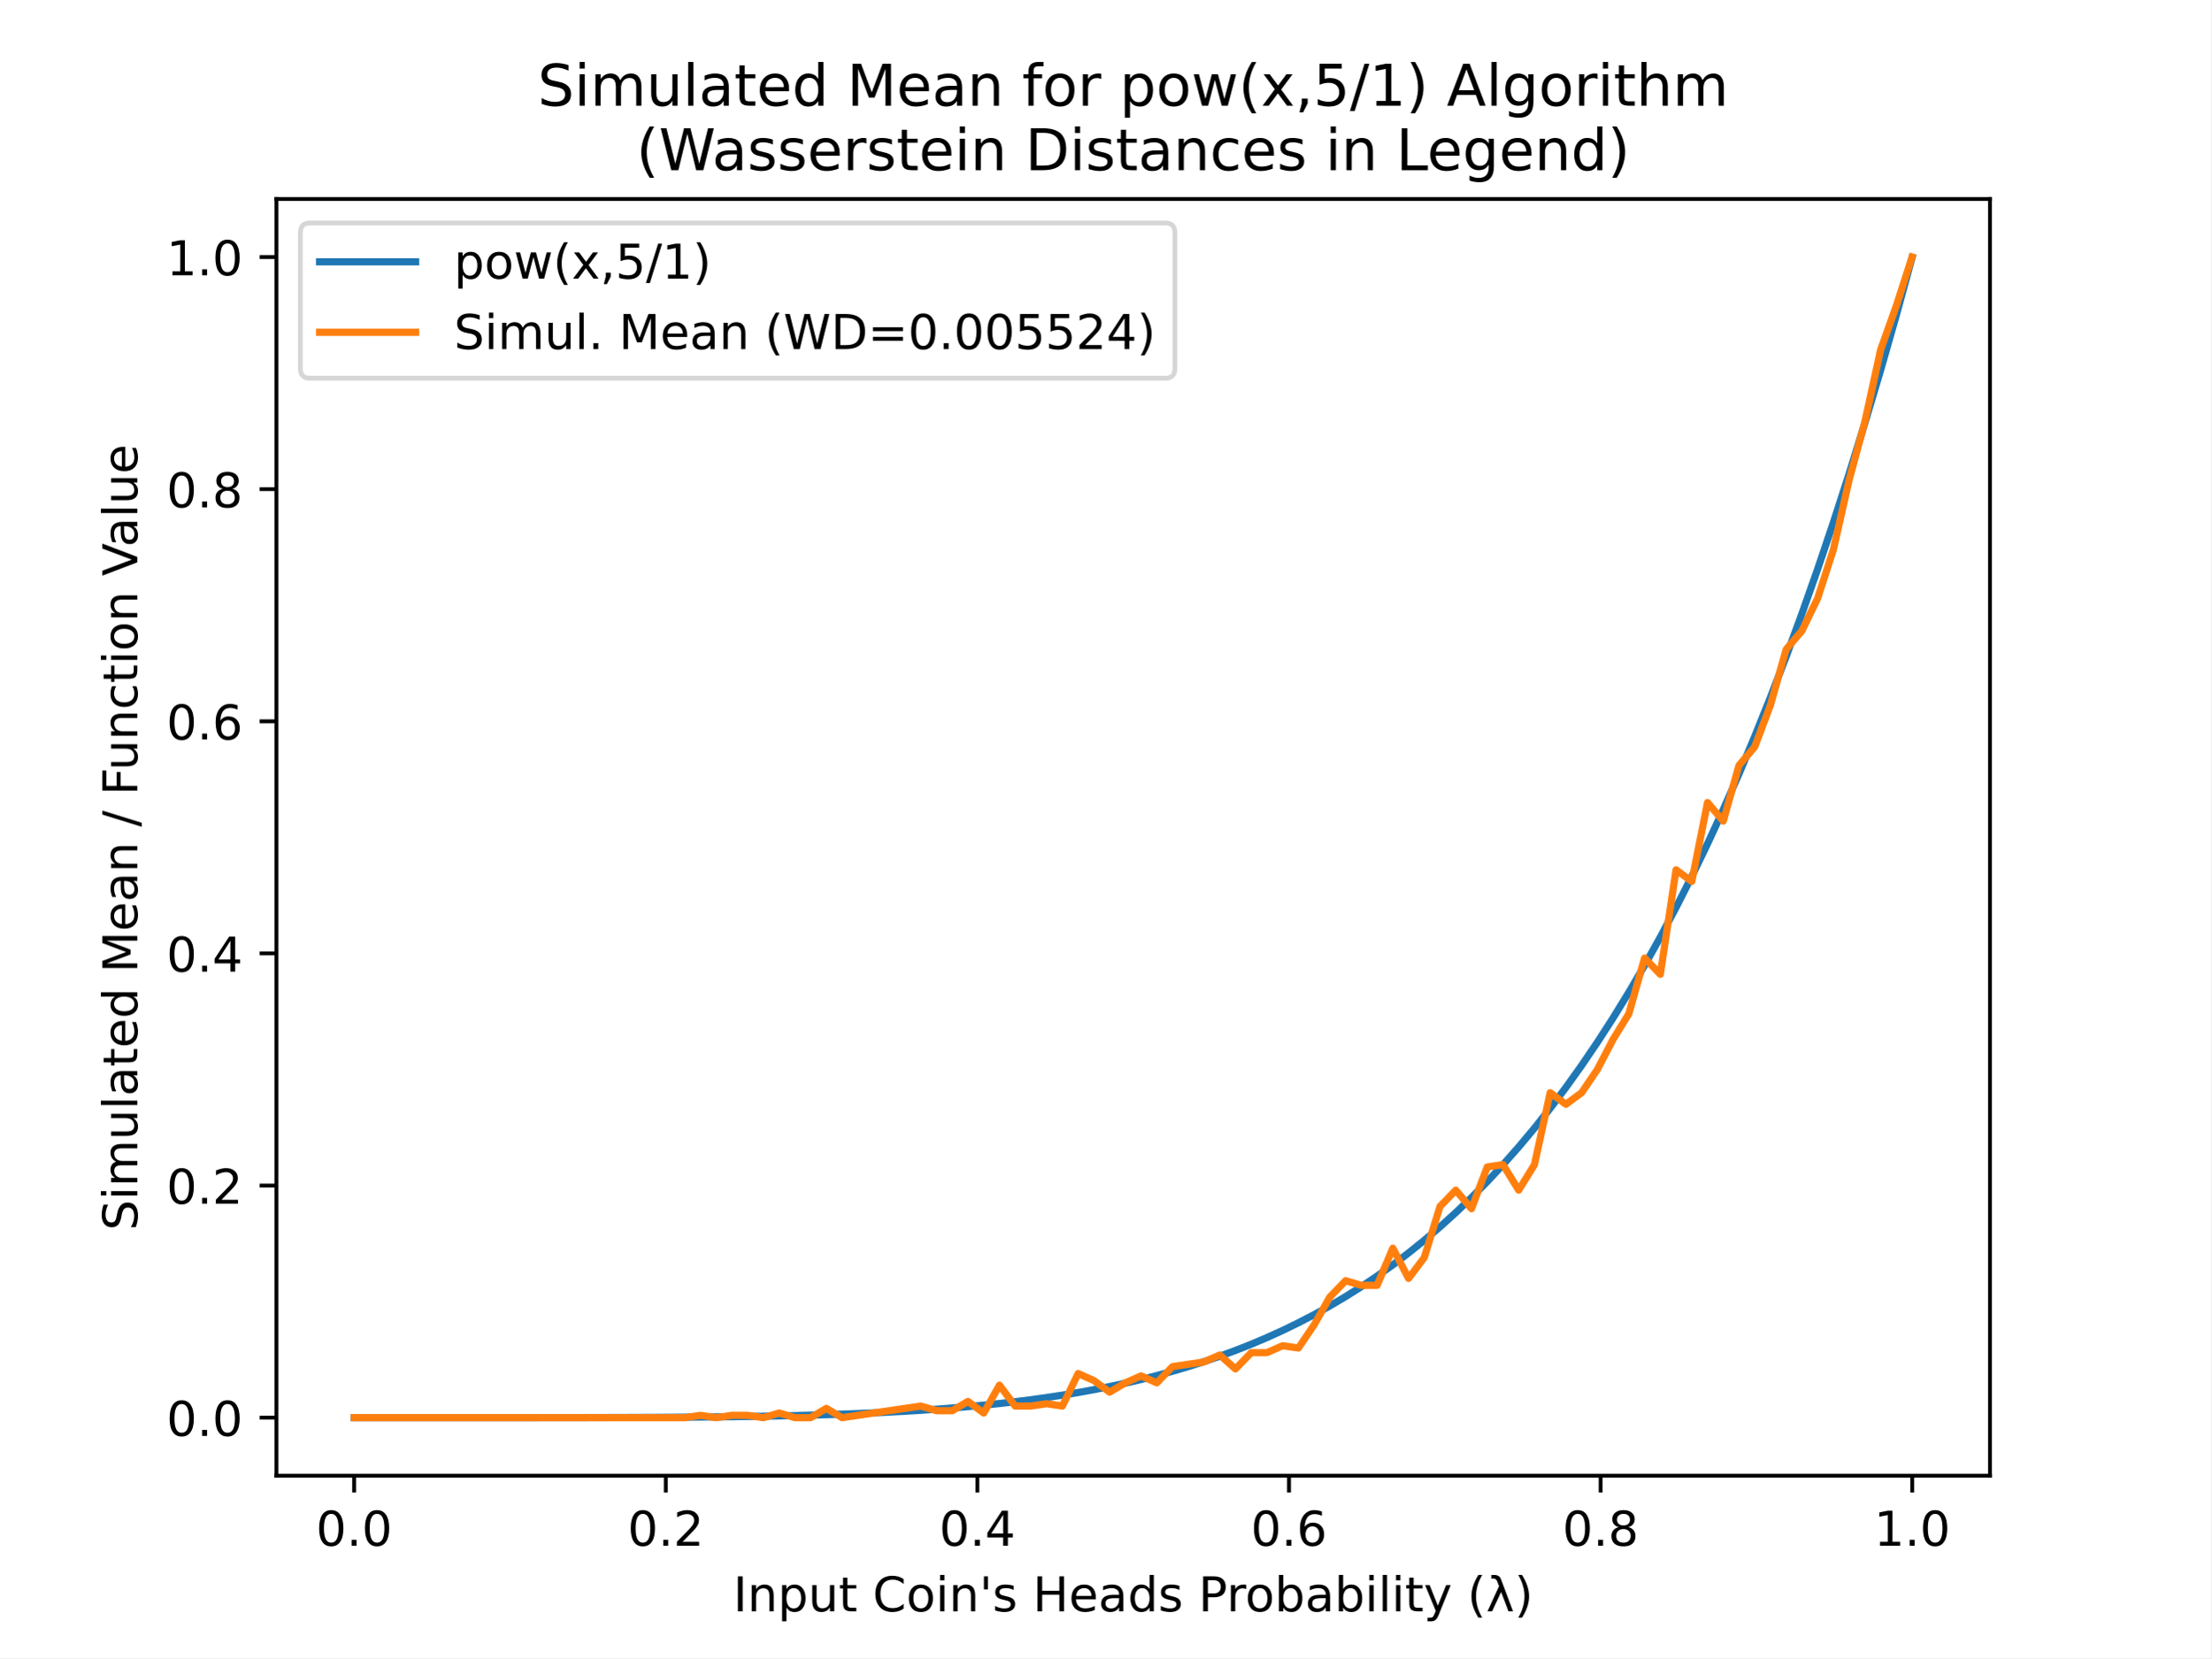
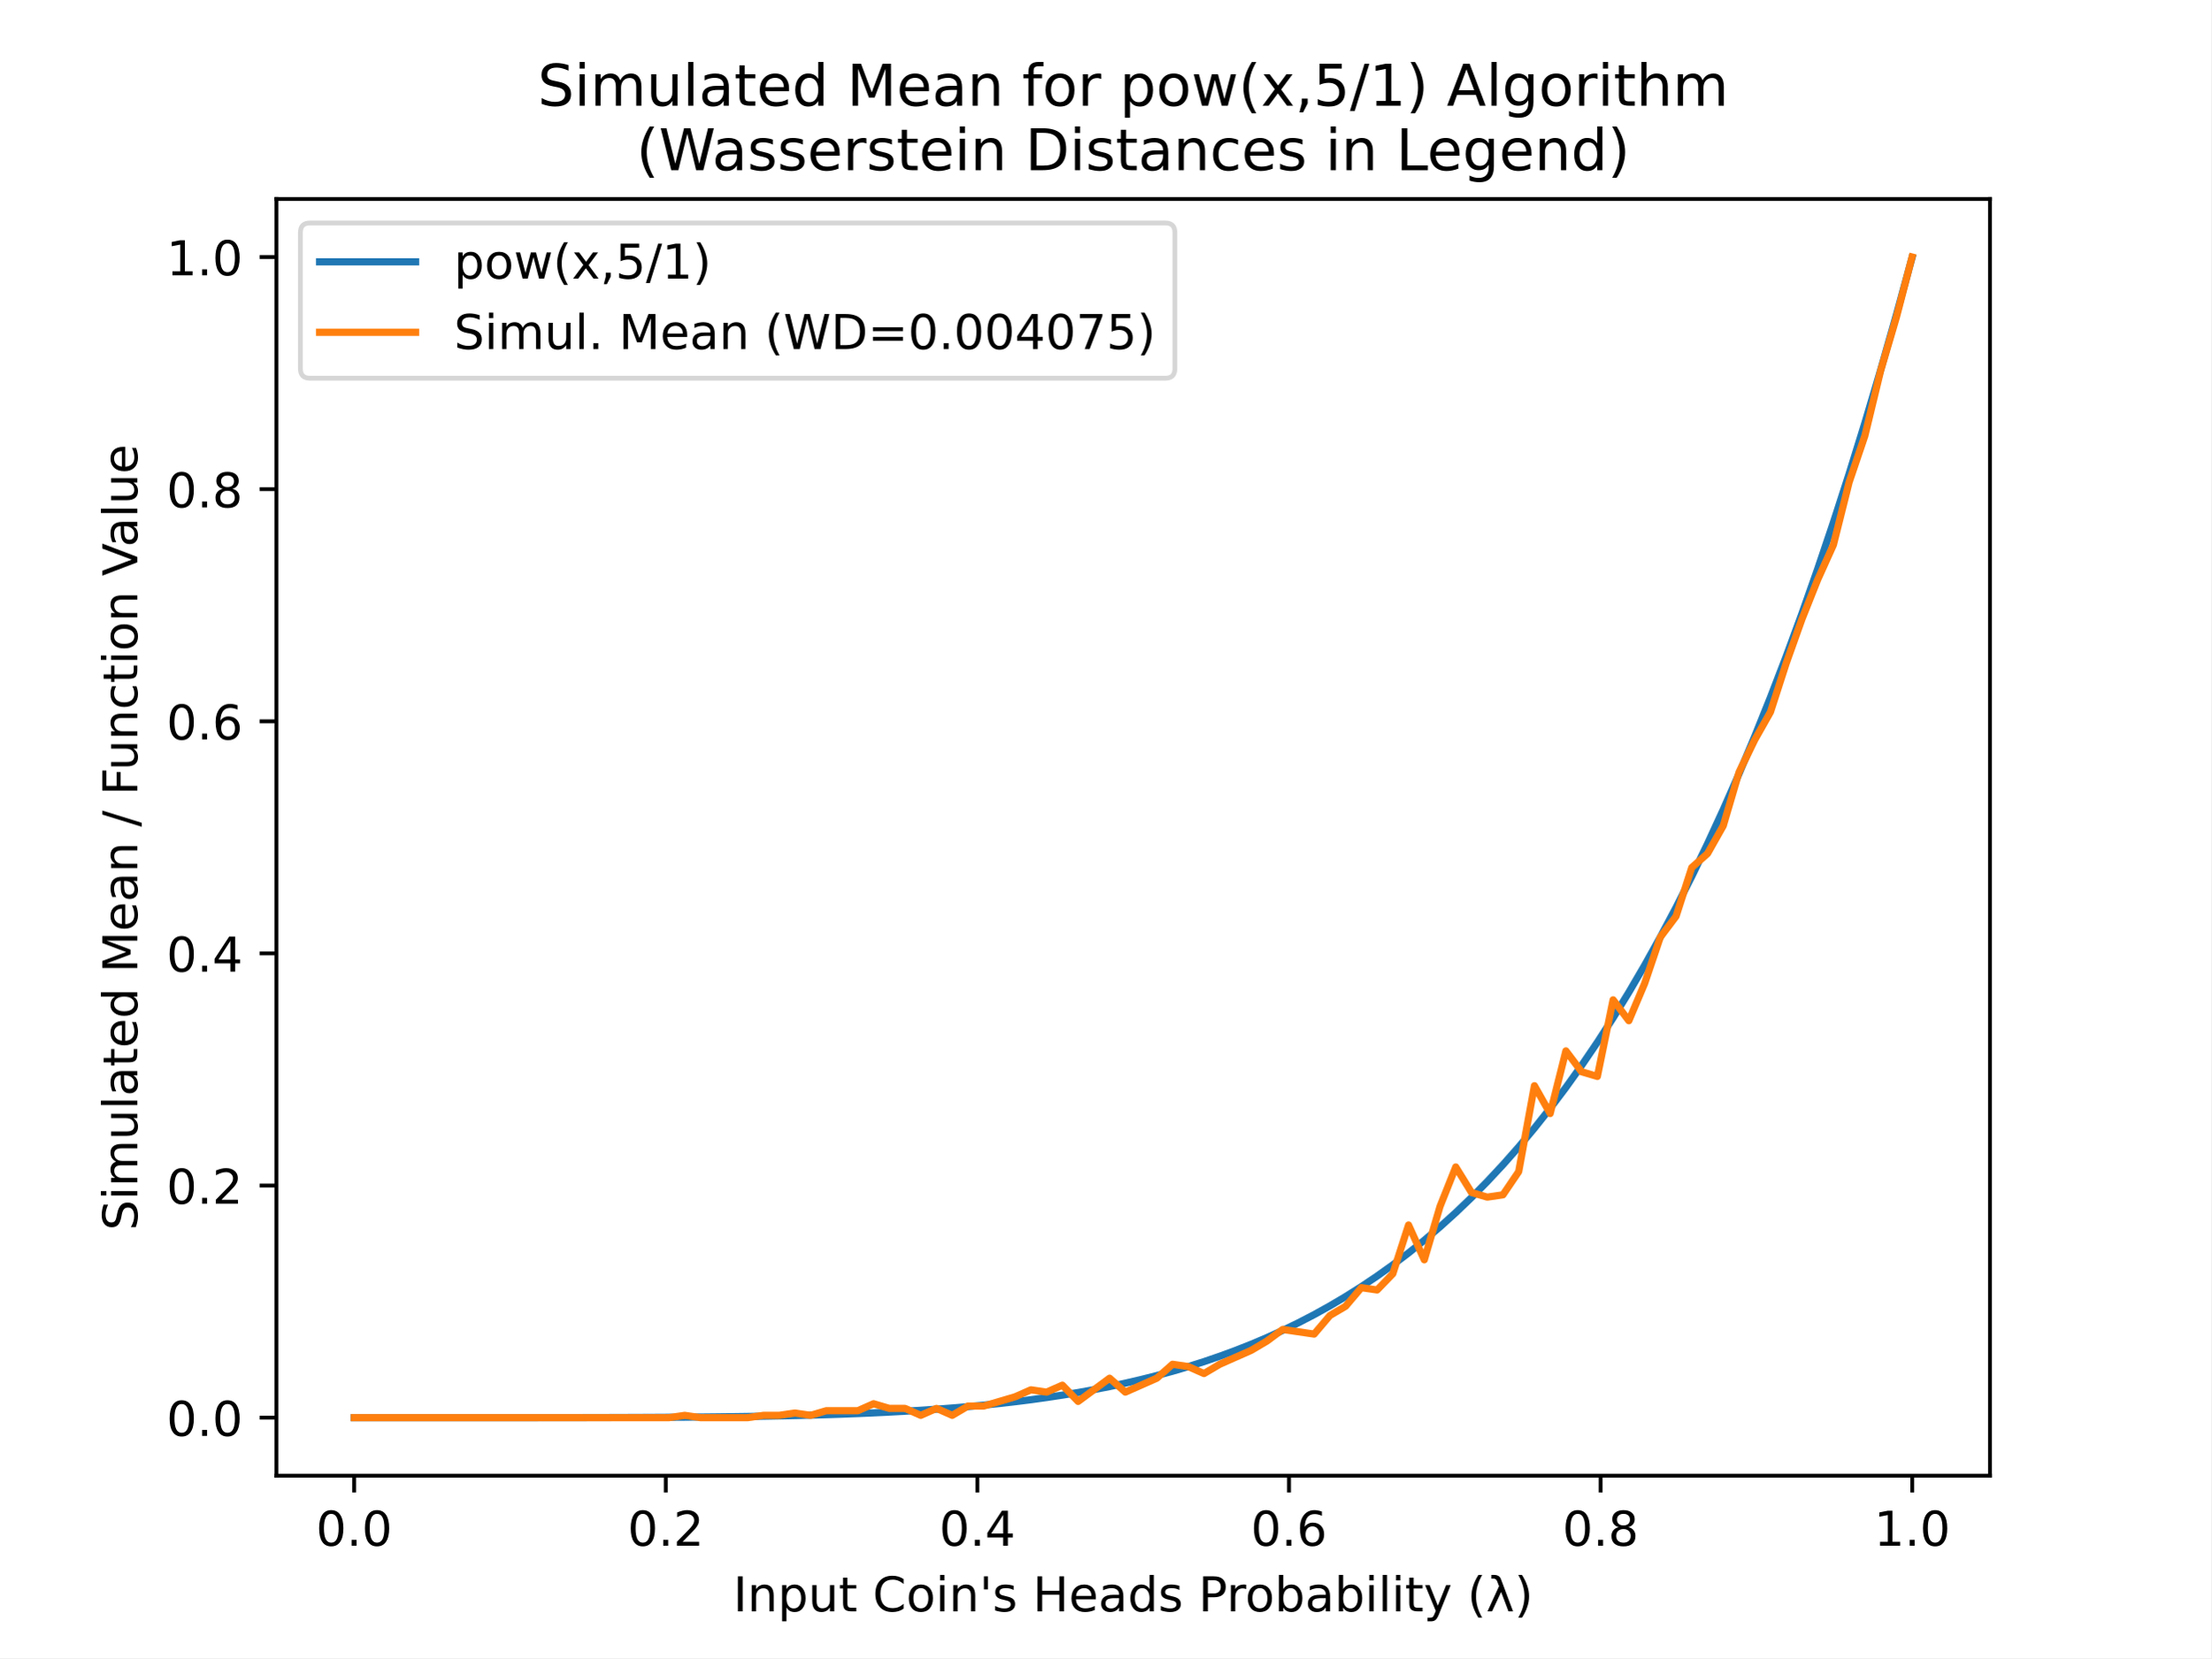
<svg xmlns="http://www.w3.org/2000/svg" xmlns:xlink="http://www.w3.org/1999/xlink" height="345.6pt" version="1.1" viewBox="0 0 460.8 345.6" width="460.8pt">
  <defs>
    <style type="text/css">
*{stroke-linecap:butt;stroke-linejoin:round;}
  </style>
  </defs>
  <g id="figure_1">
    <g id="patch_1">
      <path d="M 0 345.6  L 460.8 345.6  L 460.8 0  L 0 0  z " style="fill:#ffffff;" />
    </g>
    <g id="axes_1">
      <g id="patch_2">
        <path d="M 57.6 307.584  L 414.72 307.584  L 414.72 41.472  L 57.6 41.472  z " style="fill:#ffffff;" />
      </g>
      <g id="matplotlib.axis_1">
        <g id="xtick_1">
          <g id="line2d_1">
            <defs>
-               <path d="M 0 0  L 0 3.5  " id="m8819c8b8b6" style="stroke:#000000;stroke-width:0.8;" />
+               <path d="M 0 0  L 0 3.5  " id="mfeb9822e33" style="stroke:#000000;stroke-width:0.8;" />
            </defs>
            <g>
-               <use style="stroke:#000000;stroke-width:0.8;" x="73.8" xlink:href="#m8819c8b8b6" y="307.584" />
+               <use style="stroke:#000000;stroke-width:0.8;" x="73.8" xlink:href="#mfeb9822e33" y="307.584" />
            </g>
          </g>
          <g id="text_1">
            <text style="font-family:DejaVu Sans;font-size:10px;font-style:normal;font-weight:normal;text-anchor:middle;" transform="rotate(-0, 73.80026, 322.1824)" x="73.8" y="322.182">0.0</text>
          </g>
        </g>
        <g id="xtick_2">
          <g id="line2d_2">
            <g>
-               <use style="stroke:#000000;stroke-width:0.8;" x="138.744" xlink:href="#m8819c8b8b6" y="307.584" />
+               <use style="stroke:#000000;stroke-width:0.8;" x="138.744" xlink:href="#mfeb9822e33" y="307.584" />
            </g>
          </g>
          <g id="text_2">
            <text style="font-family:DejaVu Sans;font-size:10px;font-style:normal;font-weight:normal;text-anchor:middle;" transform="rotate(-0, 138.7442, 322.1824)" x="138.744" y="322.182">0.2</text>
          </g>
        </g>
        <g id="xtick_3">
          <g id="line2d_3">
            <g>
-               <use style="stroke:#000000;stroke-width:0.8;" x="203.688" xlink:href="#m8819c8b8b6" y="307.584" />
+               <use style="stroke:#000000;stroke-width:0.8;" x="203.688" xlink:href="#mfeb9822e33" y="307.584" />
            </g>
          </g>
          <g id="text_3">
            <text style="font-family:DejaVu Sans;font-size:10px;font-style:normal;font-weight:normal;text-anchor:middle;" transform="rotate(-0, 203.6881, 322.1824)" x="203.688" y="322.182">0.4</text>
          </g>
        </g>
        <g id="xtick_4">
          <g id="line2d_4">
            <g>
-               <use style="stroke:#000000;stroke-width:0.8;" x="268.632" xlink:href="#m8819c8b8b6" y="307.584" />
+               <use style="stroke:#000000;stroke-width:0.8;" x="268.632" xlink:href="#mfeb9822e33" y="307.584" />
            </g>
          </g>
          <g id="text_4">
            <text style="font-family:DejaVu Sans;font-size:10px;font-style:normal;font-weight:normal;text-anchor:middle;" transform="rotate(-0, 268.6319, 322.1824)" x="268.632" y="322.182">0.6</text>
          </g>
        </g>
        <g id="xtick_5">
          <g id="line2d_5">
            <g>
-               <use style="stroke:#000000;stroke-width:0.8;" x="333.576" xlink:href="#m8819c8b8b6" y="307.584" />
+               <use style="stroke:#000000;stroke-width:0.8;" x="333.576" xlink:href="#mfeb9822e33" y="307.584" />
            </g>
          </g>
          <g id="text_5">
            <text style="font-family:DejaVu Sans;font-size:10px;font-style:normal;font-weight:normal;text-anchor:middle;" transform="rotate(-0, 333.5758, 322.1824)" x="333.576" y="322.182">0.8</text>
          </g>
        </g>
        <g id="xtick_6">
          <g id="line2d_6">
            <g>
-               <use style="stroke:#000000;stroke-width:0.8;" x="398.52" xlink:href="#m8819c8b8b6" y="307.584" />
+               <use style="stroke:#000000;stroke-width:0.8;" x="398.52" xlink:href="#mfeb9822e33" y="307.584" />
            </g>
          </g>
          <g id="text_6">
            <text style="font-family:DejaVu Sans;font-size:10px;font-style:normal;font-weight:normal;text-anchor:middle;" transform="rotate(-0, 398.5197, 322.1824)" x="398.52" y="322.182">1.0</text>
          </g>
        </g>
        <g id="text_7">
          <text style="font-family:DejaVu Sans;font-size:10px;font-style:normal;font-weight:normal;text-anchor:middle;" transform="rotate(-0, 236.16, 335.8606)" x="236.16" y="335.861">Input Coin's Heads Probability (λ)</text>
        </g>
      </g>
      <g id="matplotlib.axis_2">
        <g id="ytick_1">
          <g id="line2d_7">
            <defs>
-               <path d="M 0 0  L -3.5 0  " id="m273c02166a" style="stroke:#000000;stroke-width:0.8;" />
+               <path d="M 0 0  L -3.5 0  " id="mf4aed9a892" style="stroke:#000000;stroke-width:0.8;" />
            </defs>
            <g>
-               <use style="stroke:#000000;stroke-width:0.8;" x="57.6" xlink:href="#m273c02166a" y="295.488" />
+               <use style="stroke:#000000;stroke-width:0.8;" x="57.6" xlink:href="#mf4aed9a892" y="295.488" />
            </g>
          </g>
          <g id="text_8">
            <text style="font-family:DejaVu Sans;font-size:10px;font-style:normal;font-weight:normal;text-anchor:end;" transform="rotate(-0, 50.6, 299.2872)" x="50.6" y="299.287">0.0</text>
          </g>
        </g>
        <g id="ytick_2">
          <g id="line2d_8">
            <g>
-               <use style="stroke:#000000;stroke-width:0.8;" x="57.6" xlink:href="#m273c02166a" y="247.104" />
+               <use style="stroke:#000000;stroke-width:0.8;" x="57.6" xlink:href="#mf4aed9a892" y="247.104" />
            </g>
          </g>
          <g id="text_9">
            <text style="font-family:DejaVu Sans;font-size:10px;font-style:normal;font-weight:normal;text-anchor:end;" transform="rotate(-0, 50.6, 250.9032)" x="50.6" y="250.903">0.2</text>
          </g>
        </g>
        <g id="ytick_3">
          <g id="line2d_9">
            <g>
-               <use style="stroke:#000000;stroke-width:0.8;" x="57.6" xlink:href="#m273c02166a" y="198.72" />
+               <use style="stroke:#000000;stroke-width:0.8;" x="57.6" xlink:href="#mf4aed9a892" y="198.72" />
            </g>
          </g>
          <g id="text_10">
            <text style="font-family:DejaVu Sans;font-size:10px;font-style:normal;font-weight:normal;text-anchor:end;" transform="rotate(-0, 50.6, 202.5192)" x="50.6" y="202.519">0.4</text>
          </g>
        </g>
        <g id="ytick_4">
          <g id="line2d_10">
            <g>
-               <use style="stroke:#000000;stroke-width:0.8;" x="57.6" xlink:href="#m273c02166a" y="150.336" />
+               <use style="stroke:#000000;stroke-width:0.8;" x="57.6" xlink:href="#mf4aed9a892" y="150.336" />
            </g>
          </g>
          <g id="text_11">
            <text style="font-family:DejaVu Sans;font-size:10px;font-style:normal;font-weight:normal;text-anchor:end;" transform="rotate(-0, 50.6, 154.1352)" x="50.6" y="154.135">0.6</text>
          </g>
        </g>
        <g id="ytick_5">
          <g id="line2d_11">
            <g>
-               <use style="stroke:#000000;stroke-width:0.8;" x="57.6" xlink:href="#m273c02166a" y="101.952" />
+               <use style="stroke:#000000;stroke-width:0.8;" x="57.6" xlink:href="#mf4aed9a892" y="101.952" />
            </g>
          </g>
          <g id="text_12">
            <text style="font-family:DejaVu Sans;font-size:10px;font-style:normal;font-weight:normal;text-anchor:end;" transform="rotate(-0, 50.6, 105.7512)" x="50.6" y="105.751">0.8</text>
          </g>
        </g>
        <g id="ytick_6">
          <g id="line2d_12">
            <g>
-               <use style="stroke:#000000;stroke-width:0.8;" x="57.6" xlink:href="#m273c02166a" y="53.568" />
+               <use style="stroke:#000000;stroke-width:0.8;" x="57.6" xlink:href="#mf4aed9a892" y="53.568" />
            </g>
          </g>
          <g id="text_13">
            <text style="font-family:DejaVu Sans;font-size:10px;font-style:normal;font-weight:normal;text-anchor:end;" transform="rotate(-0, 50.6, 57.36722)" x="50.6" y="57.367">1.0</text>
          </g>
        </g>
        <g id="text_14">
          <text style="font-family:DejaVu Sans;font-size:10px;font-style:normal;font-weight:normal;text-anchor:middle;" transform="rotate(-90, 28.61719, 174.528)" x="28.617" y="174.528">Simulated Mean / Function Value</text>
        </g>
      </g>
      <g id="line2d_13">
-         <path clip-path="url(#p6dc974a325)" d="M 73.833 295.488  L 77.112 295.488  L 80.391 295.488  L 83.671 295.488  L 86.95 295.488  L 90.229 295.488  L 93.509 295.488  L 96.788 295.488  L 100.067 295.487  L 103.347 295.486  L 106.626 295.485  L 109.905 295.484  L 113.185 295.482  L 116.464 295.479  L 119.743 295.474  L 123.023 295.469  L 126.302 295.461  L 129.581 295.452  L 132.861 295.44  L 136.14 295.425  L 139.42 295.406  L 142.699 295.384  L 145.978 295.357  L 149.258 295.324  L 152.537 295.285  L 155.816 295.239  L 159.096 295.185  L 162.375 295.123  L 165.654 295.05  L 168.934 294.966  L 172.213 294.869  L 175.492 294.759  L 178.772 294.634  L 182.051 294.492  L 185.33 294.332  L 188.61 294.151  L 191.889 293.949  L 195.168 293.723  L 198.448 293.472  L 201.727 293.192  L 205.006 292.882  L 208.286 292.54  L 211.565 292.163  L 214.844 291.748  L 218.124 291.292  L 221.403 290.793  L 224.682 290.248  L 227.962 289.653  L 231.241 289.006  L 234.52 288.302  L 237.8 287.538  L 241.079 286.711  L 244.358 285.817  L 247.638 284.85  L 250.917 283.808  L 254.196 282.686  L 257.476 281.48  L 260.755 280.184  L 264.034 278.794  L 267.314 277.304  L 270.593 275.71  L 273.872 274.007  L 277.152 272.187  L 280.431 270.247  L 283.71 268.18  L 286.99 265.979  L 290.269 263.638  L 293.548 261.151  L 296.828 258.512  L 300.107 255.712  L 303.386 252.746  L 306.666 249.605  L 309.945 246.281  L 313.224 242.769  L 316.504 239.058  L 319.783 235.141  L 323.062 231.01  L 326.342 226.655  L 329.621 222.069  L 332.9 217.241  L 336.18 212.162  L 339.459 206.823  L 342.739 201.214  L 346.018 195.324  L 349.297 189.144  L 352.577 182.662  L 355.856 175.868  L 359.135 168.751  L 362.415 161.298  L 365.694 153.5  L 368.973 145.342  L 372.253 136.814  L 375.532 127.903  L 378.811 118.596  L 382.091 108.88  L 385.37 98.742  L 388.649 88.168  L 391.929 77.144  L 395.208 65.656  L 398.487 53.689  " style="fill:none;stroke:#1f77b4;stroke-linecap:square;stroke-width:1.5;" />
+         <path clip-path="url(#p0f1281ce8d)" d="M 73.833 295.488  L 77.112 295.488  L 80.391 295.488  L 83.671 295.488  L 86.95 295.488  L 90.229 295.488  L 93.509 295.488  L 96.788 295.488  L 100.067 295.487  L 103.347 295.486  L 106.626 295.485  L 109.905 295.484  L 113.185 295.482  L 116.464 295.479  L 119.743 295.474  L 123.023 295.469  L 126.302 295.461  L 129.581 295.452  L 132.861 295.44  L 136.14 295.425  L 139.42 295.406  L 142.699 295.384  L 145.978 295.357  L 149.258 295.324  L 152.537 295.285  L 155.816 295.239  L 159.096 295.185  L 162.375 295.123  L 165.654 295.05  L 168.934 294.966  L 172.213 294.869  L 175.492 294.759  L 178.772 294.634  L 182.051 294.492  L 185.33 294.332  L 188.61 294.151  L 191.889 293.949  L 195.168 293.723  L 198.448 293.472  L 201.727 293.192  L 205.006 292.882  L 208.286 292.54  L 211.565 292.163  L 214.844 291.748  L 218.124 291.292  L 221.403 290.793  L 224.682 290.248  L 227.962 289.653  L 231.241 289.006  L 234.52 288.302  L 237.8 287.538  L 241.079 286.711  L 244.358 285.817  L 247.638 284.85  L 250.917 283.808  L 254.196 282.686  L 257.476 281.48  L 260.755 280.184  L 264.034 278.794  L 267.314 277.304  L 270.593 275.71  L 273.872 274.007  L 277.152 272.187  L 280.431 270.247  L 283.71 268.18  L 286.99 265.979  L 290.269 263.638  L 293.548 261.151  L 296.828 258.512  L 300.107 255.712  L 303.386 252.746  L 306.666 249.605  L 309.945 246.281  L 313.224 242.769  L 316.504 239.058  L 319.783 235.141  L 323.062 231.01  L 326.342 226.655  L 329.621 222.069  L 332.9 217.241  L 336.18 212.162  L 339.459 206.823  L 342.739 201.214  L 346.018 195.324  L 349.297 189.144  L 352.577 182.662  L 355.856 175.868  L 359.135 168.751  L 362.415 161.298  L 365.694 153.5  L 368.973 145.342  L 372.253 136.814  L 375.532 127.903  L 378.811 118.596  L 382.091 108.88  L 385.37 98.742  L 388.649 88.168  L 391.929 77.144  L 395.208 65.656  L 398.487 53.689  " style="fill:none;stroke:#1f77b4;stroke-linecap:square;stroke-width:1.5;" />
      </g>
      <g id="line2d_14">
-         <path clip-path="url(#p6dc974a325)" d="M 73.833 295.488  L 77.112 295.488  L 80.391 295.488  L 83.671 295.488  L 86.95 295.488  L 90.229 295.488  L 93.509 295.488  L 96.788 295.488  L 100.067 295.488  L 103.347 295.488  L 106.626 295.488  L 109.905 295.488  L 113.185 295.488  L 116.464 295.488  L 119.743 295.488  L 123.023 295.488  L 126.302 295.488  L 129.581 295.488  L 132.861 295.488  L 136.14 295.488  L 139.42 295.488  L 142.699 295.488  L 145.978 295.004  L 149.258 295.488  L 152.537 295.004  L 155.816 295.004  L 159.096 295.488  L 162.375 294.52  L 165.654 295.488  L 168.934 295.488  L 172.213 293.553  L 175.492 295.488  L 178.772 295.004  L 182.051 294.52  L 185.33 294.036  L 188.61 293.553  L 191.889 293.069  L 195.168 294.036  L 198.448 294.036  L 201.727 292.101  L 205.006 294.52  L 208.286 288.714  L 211.565 293.069  L 214.844 293.069  L 218.124 292.585  L 221.403 293.069  L 224.682 286.295  L 227.962 287.747  L 231.241 290.166  L 234.52 288.23  L 237.8 286.779  L 241.079 288.23  L 244.358 284.844  L 247.638 284.36  L 250.917 283.876  L 254.196 282.424  L 257.476 285.327  L 260.755 281.94  L 264.034 281.94  L 267.314 280.489  L 270.593 280.973  L 273.872 276.134  L 277.152 270.328  L 280.431 266.941  L 283.71 267.909  L 286.99 267.909  L 290.269 260.168  L 293.548 266.458  L 296.828 262.103  L 300.107 251.459  L 303.386 248.072  L 306.666 251.942  L 309.945 243.233  L 313.224 242.749  L 316.504 248.072  L 319.783 242.749  L 323.062 227.75  L 326.342 230.17  L 329.621 227.75  L 332.9 222.912  L 336.18 216.622  L 339.459 211.3  L 342.739 199.688  L 346.018 203.075  L 349.297 181.302  L 352.577 183.721  L 355.856 167.27  L 359.135 171.141  L 362.415 159.529  L 365.694 155.658  L 368.973 146.949  L 372.253 135.337  L 375.532 131.466  L 378.811 124.692  L 382.091 114.532  L 385.37 100.017  L 388.649 87.921  L 391.929 72.922  L 395.208 63.729  L 398.487 53.568  " style="fill:none;stroke:#ff7f0e;stroke-linecap:square;stroke-width:1.5;" />
+         <path clip-path="url(#p0f1281ce8d)" d="M 73.833 295.488  L 77.112 295.488  L 80.391 295.488  L 83.671 295.488  L 86.95 295.488  L 90.229 295.488  L 93.509 295.488  L 96.788 295.488  L 100.067 295.488  L 103.347 295.488  L 106.626 295.488  L 109.905 295.488  L 113.185 295.488  L 116.464 295.488  L 119.743 295.488  L 123.023 295.488  L 126.302 295.488  L 129.581 295.488  L 132.861 295.488  L 136.14 295.488  L 139.42 295.488  L 142.699 295.004  L 145.978 295.488  L 149.258 295.488  L 152.537 295.488  L 155.816 295.488  L 159.096 295.004  L 162.375 295.004  L 165.654 294.52  L 168.934 295.004  L 172.213 294.036  L 175.492 294.036  L 178.772 294.036  L 182.051 292.585  L 185.33 293.553  L 188.61 293.553  L 191.889 295.004  L 195.168 293.553  L 198.448 295.004  L 201.727 293.069  L 205.006 293.069  L 208.286 292.101  L 211.565 291.133  L 214.844 289.682  L 218.124 290.166  L 221.403 288.714  L 224.682 292.101  L 227.962 289.682  L 231.241 287.263  L 234.52 290.166  L 237.8 288.714  L 241.079 287.263  L 244.358 284.36  L 247.638 284.844  L 250.917 286.295  L 254.196 284.36  L 257.476 282.908  L 260.755 281.457  L 264.034 279.521  L 267.314 277.102  L 270.593 277.586  L 273.872 278.07  L 277.152 274.199  L 280.431 272.264  L 283.71 268.393  L 286.99 268.877  L 290.269 265.49  L 293.548 255.329  L 296.828 262.587  L 300.107 251.459  L 303.386 243.233  L 306.666 248.556  L 309.945 249.523  L 313.224 249.039  L 316.504 244.201  L 319.783 226.299  L 323.062 232.105  L 326.342 219.041  L 329.621 223.396  L 332.9 224.364  L 336.18 208.397  L 339.459 212.751  L 342.739 205.01  L 346.018 195.333  L 349.297 190.979  L 352.577 180.818  L 355.856 177.915  L 359.135 172.109  L 362.415 160.98  L 365.694 154.207  L 368.973 148.401  L 372.253 138.24  L 375.532 129.047  L 378.811 120.822  L 382.091 113.564  L 385.37 100.5  L 388.649 90.824  L 391.929 77.276  L 395.208 66.148  L 398.487 53.568  " style="fill:none;stroke:#ff7f0e;stroke-linecap:square;stroke-width:1.5;" />
      </g>
      <g id="patch_3">
        <path d="M 57.6 307.584  L 57.6 41.472  " style="fill:none;stroke:#000000;stroke-linecap:square;stroke-linejoin:miter;stroke-width:0.8;" />
      </g>
      <g id="patch_4">
        <path d="M 414.72 307.584  L 414.72 41.472  " style="fill:none;stroke:#000000;stroke-linecap:square;stroke-linejoin:miter;stroke-width:0.8;" />
      </g>
      <g id="patch_5">
        <path d="M 57.6 307.584  L 414.72 307.584  " style="fill:none;stroke:#000000;stroke-linecap:square;stroke-linejoin:miter;stroke-width:0.8;" />
      </g>
      <g id="patch_6">
        <path d="M 57.6 41.472  L 414.72 41.472  " style="fill:none;stroke:#000000;stroke-linecap:square;stroke-linejoin:miter;stroke-width:0.8;" />
      </g>
      <g id="text_15">
        <text style="font-family:DejaVu Sans;font-size:12px;font-style:normal;font-weight:normal;" transform="translate(112.0472 22.03462)">Simulated Mean for pow(x,5/1) Algorithm</text>
        <text style="font-family:DejaVu Sans;font-size:12px;font-style:normal;font-weight:normal;" transform="translate(132.6094 35.472)">(Wasserstein Distances in Legend)</text>
      </g>
      <g id="legend_1">
        <g id="patch_7">
          <path d="M 64.6 78.828  L 242.85 78.828  Q 244.85 78.828 244.85 76.828  L 244.85 48.472  Q 244.85 46.472 242.85 46.472  L 64.6 46.472  Q 62.6 46.472 62.6 48.472  L 62.6 76.828  Q 62.6 78.828 64.6 78.828  z " style="fill:#ffffff;opacity:0.8;stroke:#cccccc;stroke-linejoin:miter;" />
        </g>
        <g id="line2d_15">
          <path d="M 66.6 54.57  L 86.6 54.57  " style="fill:none;stroke:#1f77b4;stroke-linecap:square;stroke-width:1.5;" />
        </g>
        <g id="line2d_16" />
        <g id="text_16">
          <text style="font-family:DejaVu Sans;font-size:10px;font-style:normal;font-weight:normal;text-anchor:start;" transform="rotate(-0, 94.6, 58.07044)" x="94.6" y="58.07">pow(x,5/1)</text>
        </g>
        <g id="line2d_17">
          <path d="M 66.6 69.249  L 86.6 69.249  " style="fill:none;stroke:#ff7f0e;stroke-linecap:square;stroke-width:1.5;" />
        </g>
        <g id="line2d_18" />
        <g id="text_17">
-           <text style="font-family:DejaVu Sans;font-size:10px;font-style:normal;font-weight:normal;text-anchor:start;" transform="rotate(-0, 94.6, 72.74856)" x="94.6" y="72.749">Simul. Mean (WD=0.005524)</text>
+           <text style="font-family:DejaVu Sans;font-size:10px;font-style:normal;font-weight:normal;text-anchor:start;" transform="rotate(-0, 94.6, 72.74856)" x="94.6" y="72.749">Simul. Mean (WD=0.004075)</text>
        </g>
      </g>
    </g>
  </g>
  <defs>
-     <clipPath id="p6dc974a325">
+     <clipPath id="p0f1281ce8d">
      <rect height="266.112" width="357.12" x="57.6" y="41.472" />
    </clipPath>
  </defs>
</svg>
